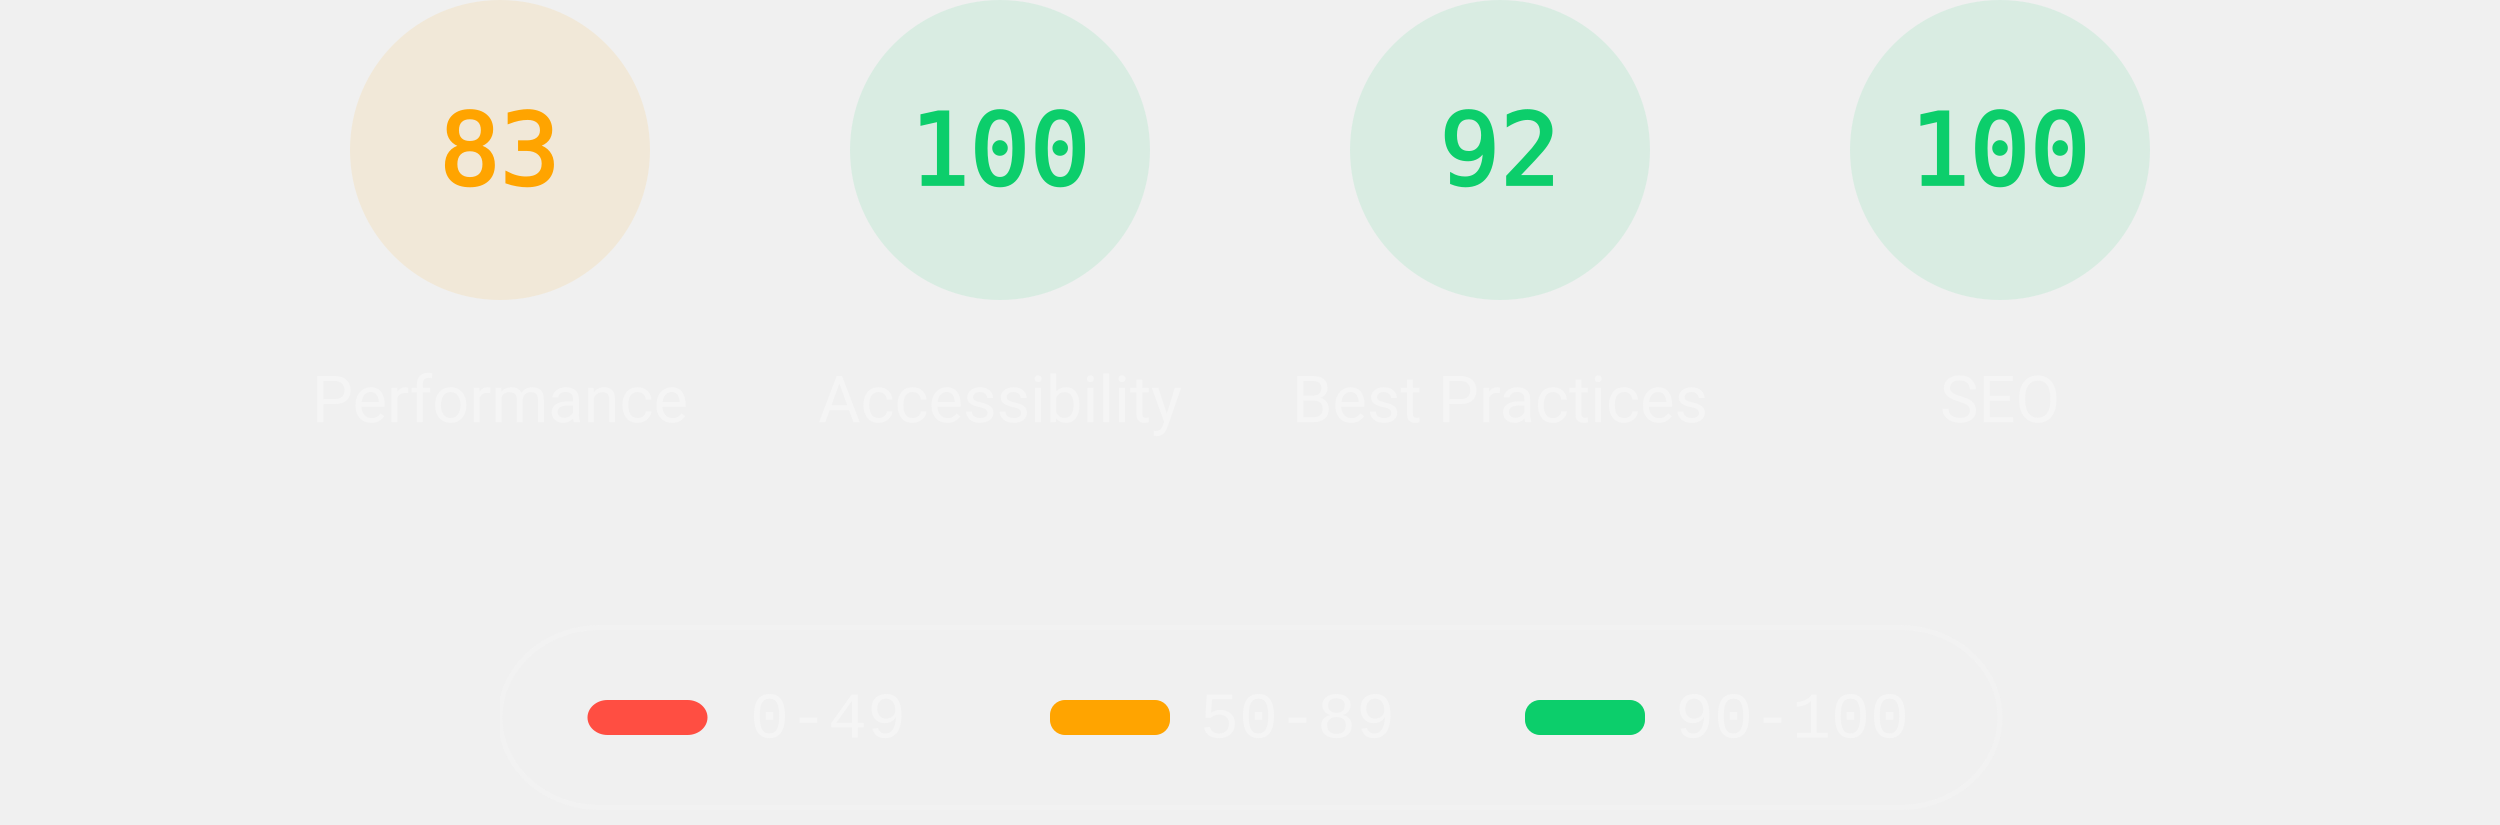
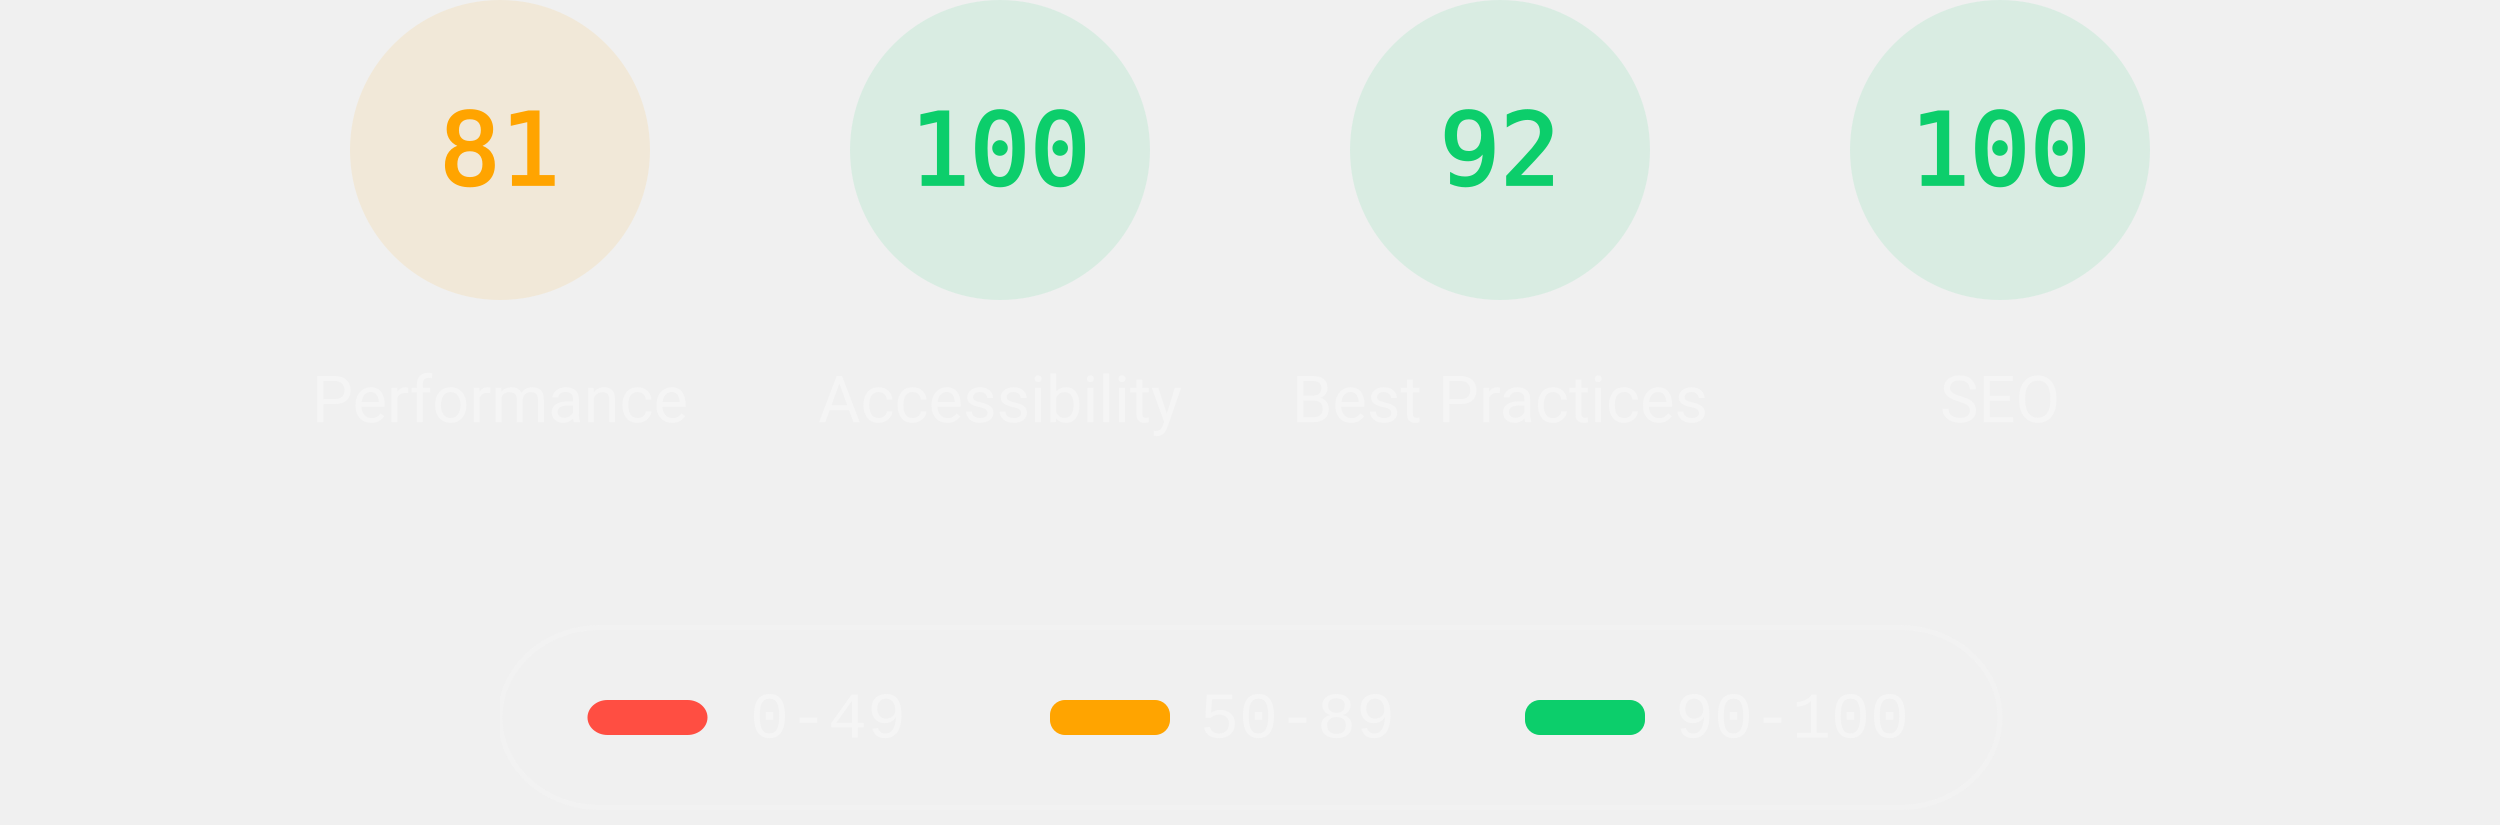
<svg xmlns="http://www.w3.org/2000/svg" class="theme--dark" fill="none" width="1000" height="330">
  <style>
			.gauge-base {
				opacity: 0.1
			}

			.gauge-arc {
				fill: none;
				animation-delay: 250ms;
				stroke-linecap: round;
				transform: rotate(-90deg);
				transform-origin: 100px 60px;
				animation: load-gauge 1s ease forwards
			}

			.guage-text {
				font-size: 40px;
				font-family: monospace;
				text-align: center
			}

			.guage-red {
				color: #ff4e42;
				fill: #ff4e42;
				stroke: #ff4e42
			}
			.guage-orange {
				color: #ffa400;
				fill: #ffa400;
				stroke: #ffa400
			}
			.guage-green {
				color: #0cce6b;
				fill: #0cce6b;
				stroke: #0cce6b
			}
			.theme--agnostic .guage-undefined {
				color: #5c5c5c;
				fill: #5c5c5c;
				stroke: #5c5c5c
			}
			.theme--light .guage-undefined {
				color: #1e1e1e;
				fill: #1e1e1e;
				stroke: #1e1e1e
			}
			.theme--dark .guage-undefined {
				color: #f5f5f5;
				fill: #f5f5f5;
				stroke: #f5f5f5
			}

			.guage-title {
				stroke: none;
				font-size: 26px;
				line-height: 26px;
				font-family: Roboto, Halvetica, Arial, sans-serif
			}
			.metric.guage-title {
				font-family: 'Courier New', Courier, monospace
			}
			.theme--agnostic .guage-title {
				color: #737373;
				fill: #737373
			}
			.theme--light .guage-title {
				color: #212121;
				fill: #212121
			}
			.theme--dark .guage-title {
				color: #f5f5f5;
				fill: #f5f5f5
			}

			@keyframes load-gauge {
				from {
					stroke-dasharray: 0 352.858
				}
			}
			.lh-gauge--pwa__disc {
				fill: #e0e0e0
			}
			.lh-gauge--pwa__logo {
				position: relative;
				fill: #b0b0b0
			}
			.lh-gauge--pwa__invisible {
				display: none
			}
			.lh-gauge--pwa__visible {
				display: inline
			}
			.guage-invisible {
				display: none
			}
			.lh-gauge--pwa__logo--primary-color {
				fill: #304ffe
			}
			.theme--agnostic .lh-gauge--pwa__logo--secondary-color {
				fill: #787878
			}
			.theme--light .lh-gauge--pwa__logo--secondary-color {
				fill: #3d3d3d
			}
			.theme--dark .lh-gauge--pwa__logo--secondary-color {
				fill: #d8b6b6
			}
			.theme--light #svg_2 {
				stroke: #00000022
			}
			.theme--agnostic #svg_2 {
				stroke: #616161
			}
			.theme--light #svg_2 {
				stroke: #00000022
			}
			.theme--dark #svg_2 {
				stroke: #f5f5f566
			}
		</style>
  <svg class="guage-div guage-perf guage-orange" viewBox="0 0 200 200" width="200" height="200" x="100" y="0">
    <circle class="gauge-base" r="56" cx="100" cy="60" stroke-width="8" />
-     <circle class="gauge-arc guage-arc-1" r="56" cx="100" cy="60" stroke-width="8" style="stroke-dasharray: 292.042, 351.858;" />
-     <text class="guage-text" x="100px" y="60px" alignment-baseline="central" dominant-baseline="central" text-anchor="middle">83</text>
+     <circle class="gauge-arc guage-arc-1" r="56" cx="100" cy="60" stroke-width="8" style="stroke-dasharray: 285.005, 351.858;" />
+     <text class="guage-text" x="100px" y="60px" alignment-baseline="central" dominant-baseline="central" text-anchor="middle">81</text>
    <text class="guage-title" x="100px" y="160px" alignment-baseline="central" dominant-baseline="central" text-anchor="middle">Performance</text>
  </svg>
  <svg class="guage-div guage-acc guage-green" viewBox="0 0 200 200" width="200" height="200" x="300" y="0">
    <circle class="gauge-base" r="56" cx="100" cy="60" stroke-width="8" />
    <circle class="gauge-arc guage-arc-2" r="56" cx="100" cy="60" stroke-width="8" style="stroke-dasharray: 351.858, 351.858;" />
    <text class="guage-text" x="100px" y="60px" alignment-baseline="central" dominant-baseline="central" text-anchor="middle">100</text>
    <text class="guage-title" x="100px" y="160px" alignment-baseline="central" dominant-baseline="central" text-anchor="middle">Accessibility</text>
  </svg>
  <svg class="guage-div guage-best guage-green" viewBox="0 0 200 200" width="200" height="200" x="500" y="0">
    <circle class="gauge-base" r="56" cx="100" cy="60" stroke-width="8" />
    <circle class="gauge-arc guage-arc-3" r="56" cx="100" cy="60" stroke-width="8" style="stroke-dasharray: 323.709, 351.858;" />
    <text class="guage-text" x="100px" y="60px" alignment-baseline="central" dominant-baseline="central" text-anchor="middle">92</text>
    <text class="guage-title" x="100px" y="160px" alignment-baseline="central" dominant-baseline="central" text-anchor="middle">Best Practices</text>
  </svg>
  <svg class="guage-div guage-seo guage-green" viewBox="0 0 200 200" width="200" height="200" x="700" y="0">
    <circle class="gauge-base" r="56" cx="100" cy="60" stroke-width="8" />
    <circle class="gauge-arc guage-arc-4" r="56" cx="100" cy="60" stroke-width="8" style="stroke-dasharray: 351.858, 351.858;" />
    <text class="guage-text" x="100px" y="60px" alignment-baseline="central" dominant-baseline="central" text-anchor="middle">100</text>
    <text class="guage-title" x="100px" y="160px" alignment-baseline="central" dominant-baseline="central" text-anchor="middle">SEO</text>
  </svg>
  <svg class="guage-div guage-pwa guage-invisible" viewBox="0 0 200 200" width="200" height="200" x="900" y="0">
    <svg viewBox="0 0 60 60" width="112" height="112" x="44" y="4">
      <defs>
        <linearGradient id="lh-gauge--pwa__check-circle__gradient-0" x1="50%" y1="0%" x2="50%" y2="100%">
          <stop stop-color="#00C852" offset="0%" />
          <stop stop-color="#009688" offset="100%" />
        </linearGradient>
        <linearGradient id="lh-gauge--pwa__installable__shadow-gradient-0" x1="76.056%" x2="24.111%" y1="82.995%" y2="24.735%">
          <stop stop-color="#A5D6A7" offset="0%" />
          <stop stop-color="#80CBC4" offset="100%" />
        </linearGradient>
        <linearGradient id="lh-gauge--pwa__fast-reliable__shadow-gradient-0" x1="76.056%" y1="82.995%" x2="25.678%" y2="26.493%">
          <stop stop-color="#64B5F6" offset="0%" />
          <stop stop-color="#2979FF" offset="100%" />
        </linearGradient>
        <g id="lh-gauge--pwa__fast-reliable-badge-0">
          <circle fill="#FFFFFF" cx="10" cy="10" r="10" />
          <path fill="#304FFE" d="M10 3.58l5.25 2.34v3.5c0 3.23-2.24 6.26-5.25 7-3.01-.74-5.25-3.77-5.25-7v-3.5L10 3.58zm-.47 10.74l2.76-4.83.03-.07c.04-.08 0-.24-.22-.24h-1.64l.47-3.26h-.47l-2.7 4.77c-.02.01.05-.1-.04.05-.09.16-.1.31.18.31h1.63l-.47 3.27h.47z" />
        </g>
        <g id="lh-gauge--pwa__installable-badge-0">
          <circle fill="#FFFFFF" cx="10" cy="10" r="10" />
          <path fill="#009688" d="M10 4.167A5.835 5.835 0 0 0 4.167 10 5.835 5.835 0 0 0 10 15.833 5.835 5.835 0 0 0 15.833 10 5.835 5.835 0 0 0 10 4.167zm2.917 6.416h-2.334v2.334H9.417v-2.334H7.083V9.417h2.334V7.083h1.166v2.334h2.334v1.166z" />
        </g>
      </defs>
      <g stroke="none" fill-rule="nonzero">
        <circle class="lh-gauge--pwa__disc" cx="30" cy="30" r="30" />
        <g class="lh-gauge--pwa__logo">
          <path d="M35.66 19.39l.7-1.75h2L37.4 15 38.6 12l3.4 9h-2.51l-.58-1.61z" />
          <path d="M33.52 21l3.65-9h-2.42l-2.5 5.82L30.5 12h-1.86l-1.9 5.82-1.35-2.65-1.21 3.72L25.4 21h2.38l1.72-5.2 1.64 5.2z" />
          <path fill-rule="nonzero" d="M20.3 17.91h1.48c.45 0 .85-.05 1.2-.15l.39-1.18 1.07-3.3a2.64 2.64 0 0 0-.28-.37c-.55-.6-1.36-.91-2.42-.91H18v9h2.3V17.9zm1.96-3.84c.22.22.33.5.33.87 0 .36-.1.65-.29.87-.2.23-.59.35-1.15.35h-.86v-2.41h.87c.52 0 .89.1 1.1.32z" />
        </g>
        <rect class="lh-gauge--pwa__component lh-gauge--pwa__na-line lh-gauge--pwa__invisible" fill="#FFFFFF" x="20" y="32" width="20" height="4" rx="2" />
        <g class="lh-gauge--pwa__component lh-gauge--pwa__fast-reliable-badge lh-gauge--pwa__invisible" transform="translate(20, 29)">
          <path fill="url(#lh-gauge--pwa__fast-reliable__shadow-gradient-0)" d="M33.63 19.49A30 30 0 0 1 16.2 30.36L3 17.14 17.14 3l16.49 16.49z" />
          <use href="#lh-gauge--pwa__fast-reliable-badge-0" />
        </g>
        <g class="lh-gauge--pwa__component lh-gauge--pwa__installable-badge lh-gauge--pwa__invisible" transform="translate(20, 29)">
          <path fill="url(#lh-gauge--pwa__installable__shadow-gradient-0)" d="M33.629 19.487c-4.272 5.453-10.391 9.39-17.415 10.869L3 17.142 17.142 3 33.63 19.487z" />
          <use href="#lh-gauge--pwa__installable-badge-0" />
        </g>
        <g class="lh-gauge--pwa__component lh-gauge--pwa__fast-reliable-installable-badges lh-gauge--pwa__invisible">
          <g transform="translate(8, 29)">
            <path fill="url(#lh-gauge--pwa__fast-reliable__shadow-gradient-0)" d="M16.321 30.463L3 17.143 17.142 3l22.365 22.365A29.864 29.864 0 0 1 22 31c-1.942 0-3.84-.184-5.679-.537z" />
            <use href="#lh-gauge--pwa__fast-reliable-badge-0" />
          </g>
          <g transform="translate(32, 29)">
            <path fill="url(#lh-gauge--pwa__installable__shadow-gradient-0)" d="M25.982 11.84a30.107 30.107 0 0 1-13.08 15.203L3 17.143 17.142 3l8.84 8.84z" />
            <use href="#lh-gauge--pwa__installable-badge-0" />
          </g>
        </g>
        <g class="lh-gauge--pwa__component lh-gauge--pwa__check-circle lh-gauge--pwa__invisible" transform="translate(18, 28)">
          <circle fill="#FFFFFF" cx="12" cy="12" r="12" />
          <path fill="url(#lh-gauge--pwa__check-circle__gradient-0)" d="M12 2a10 10 0 1 0 0 20 10 10 0 0 0 0-20zm-2 15l-5-5 1.41-1.41L10 14.17l7.59-7.59L19 8l-9 9z" />
        </g>
      </g>
    </svg>
    <text class="guage-title" y="160px" alignment-baseline="central" dominant-baseline="central" text-anchor="middle">
      <tspan x="100px" dy="-6px">Progressive</tspan>
      <tspan x="100px" dy="30px">Web App</tspan>
    </text>
  </svg>
  <svg width="604" height="76" x="200" y="250">
    <g>
      <rect fill="none" id="canvas_background" height="80" width="604" y="-1" x="-1" />
      <g display="none" overflow="visible" y="0" x="0" height="100%" width="100%" id="canvasGrid">
        <rect fill="url(#gridpattern)" stroke-width="0" y="0" x="0" height="100%" width="100%" />
      </g>
    </g>
    <g>
      <rect fill-opacity="0" stroke-width="2" rx="40" id="svg_2" height="72" width="600" y="1" x="0" fill="#000000" />
      <rect stroke="#000" rx="8" id="svg_3" height="14" width="48" y="30" x="35" stroke-opacity="null" stroke-width="0" fill="#ff4e42" />
      <rect stroke="#000" rx="6" id="svg_4" height="14" width="48" y="30" x="220" stroke-opacity="null" stroke-width="0" fill="#ffa400" />
      <rect stroke="#000" rx="6" id="svg_5" height="14" width="48" y="30" x="410" stroke-opacity="null" stroke-width="0" fill="#0cce6b" />
      <text class="metric guage-title" xml:space="preserve" text-anchor="start" font-size="26" id="svg_6" y="45" x="100" stroke-opacity="null" stroke-width="0" stroke="#000">0-49</text>
      <text class="metric guage-title" xml:space="preserve" text-anchor="start" font-size="26" id="svg_7" y="45" x="280" stroke-opacity="null" stroke-width="0" stroke="#000">50-89</text>
      <text class="metric guage-title" xml:space="preserve" text-anchor="start" font-size="26" id="svg_8" y="45" x="470" stroke-opacity="null" stroke-width="0" stroke="#000">90-100</text>
    </g>
  </svg>
</svg>
